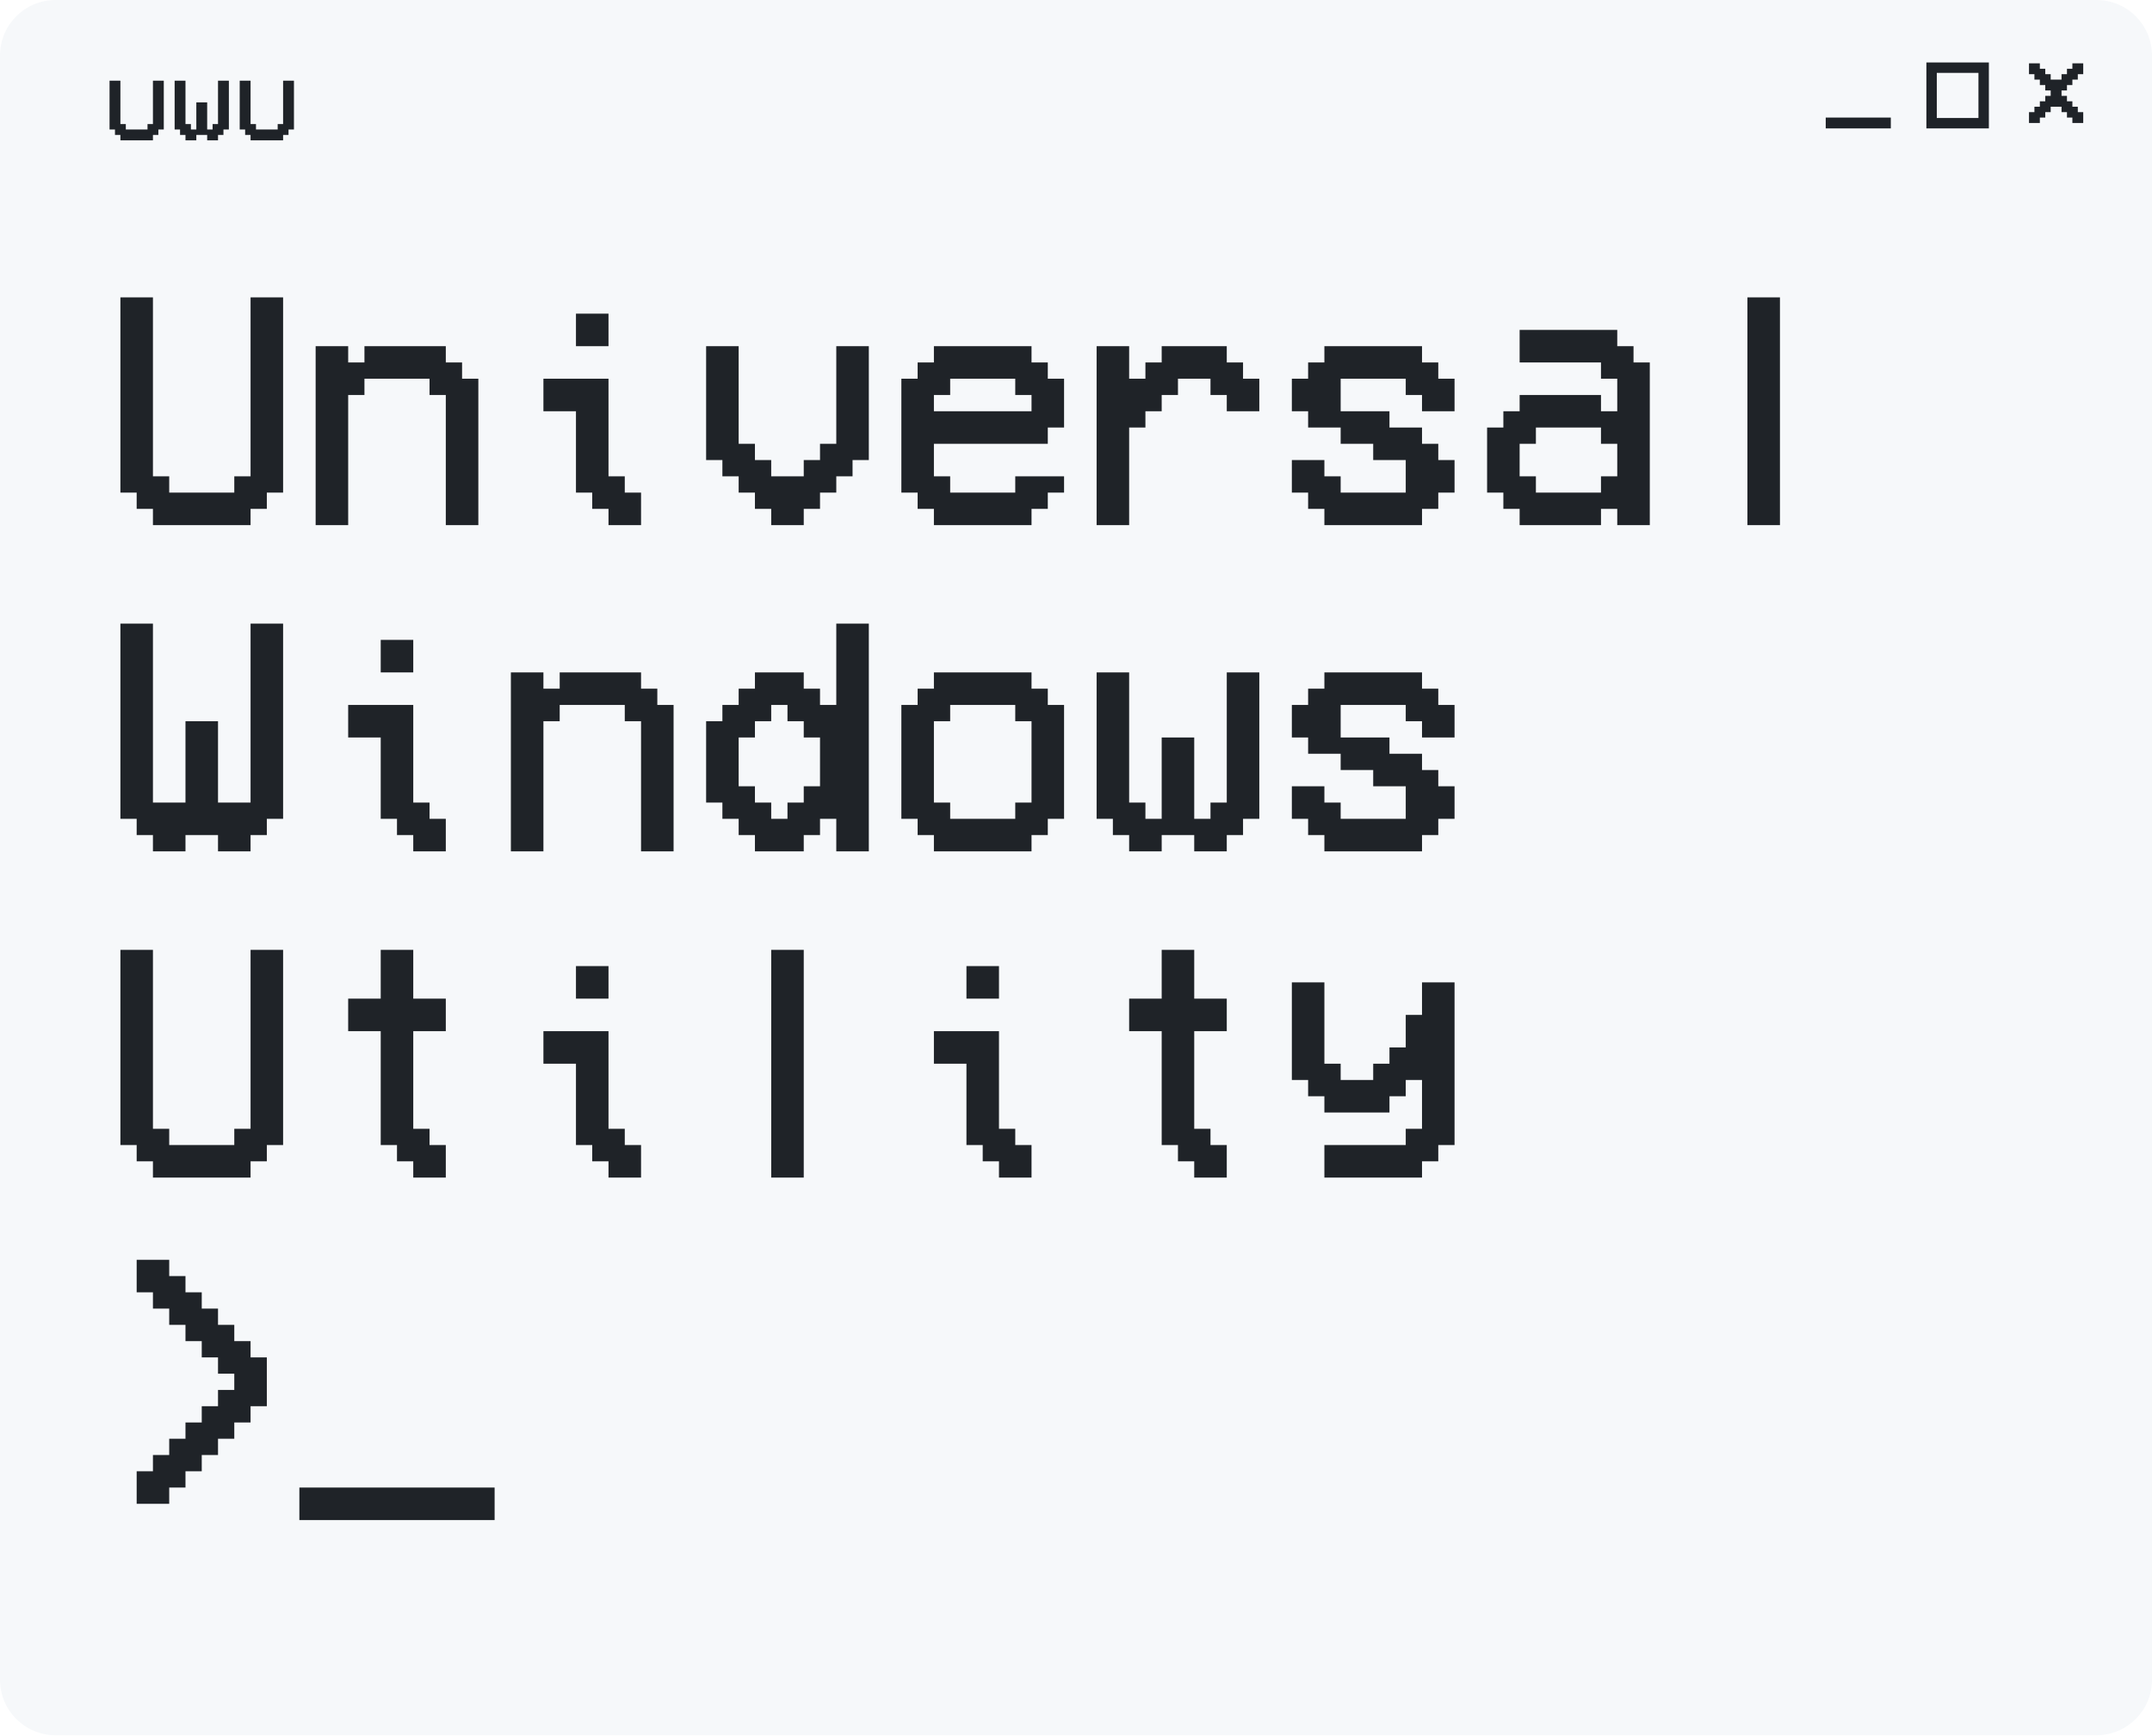
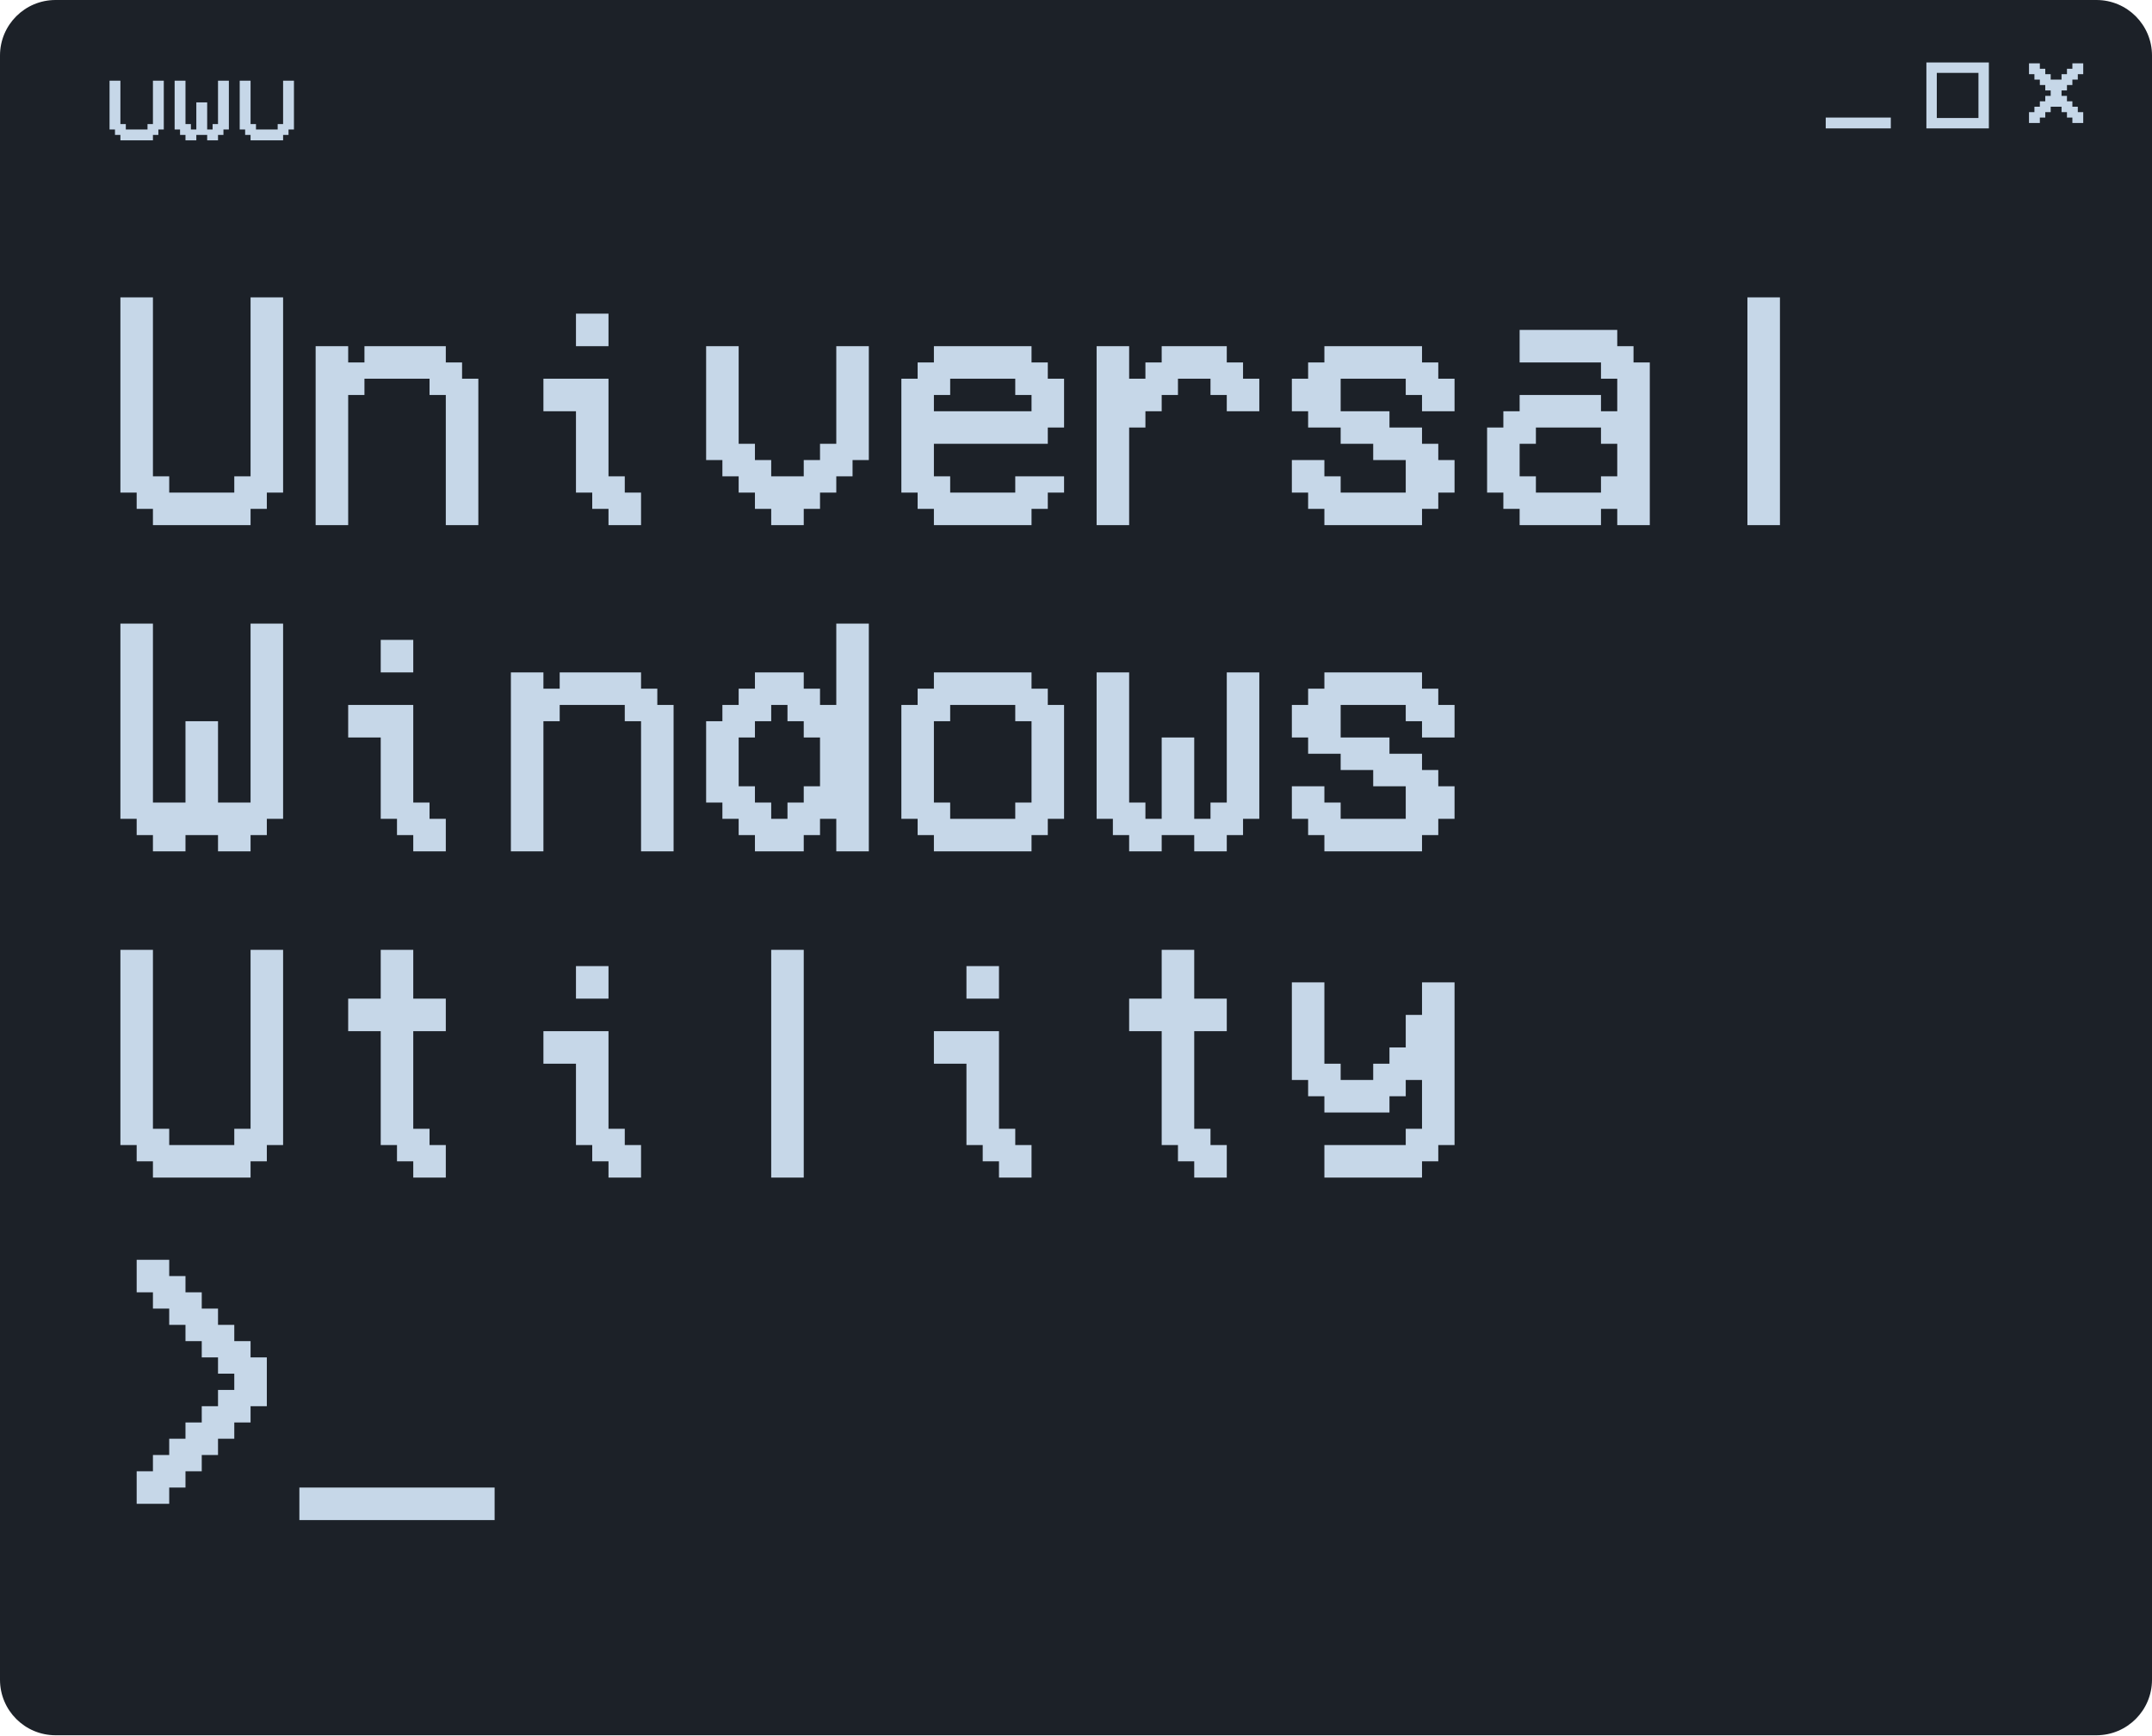
<svg xmlns="http://www.w3.org/2000/svg" width="620" height="500" viewBox="0 0 620 500" fill="none">
-   <rect width="620" height="500" rx="16" fill="#F6F8FA" />
-   <path d="M39.375 141.938H34.688V85.688H44.062V137.25H48.75V141.938H67.5V137.25H72.188V85.688H81.562V141.938H76.875V146.625H72.188V151.312H44.062V146.625H39.375V141.938ZM100.312 113.812V151.312H90.938V99.75H100.312V104.438H105V99.75H128.438V104.438H133.125V109.125H137.812V151.312H128.438V113.812H123.75V109.125H105V113.812H100.312ZM175.312 90.375V99.75H165.938V90.375H175.312ZM180 141.938H184.688V151.312H175.312V146.625H170.625V141.938H165.938V118.5H156.562V109.125H175.312V137.25H180V141.938ZM203.438 99.75H212.812V127.875H217.5V132.562H222.188V137.25H231.562V132.562H236.25V127.875H240.938V99.75H250.312V132.562H245.625V137.25H240.938V141.938H236.25V146.625H231.562V151.312H222.188V146.625H217.5V141.938H212.812V137.25H208.125V132.562H203.438V99.75ZM269.062 113.812V118.5H297.188V113.812H292.5V109.125H273.75V113.812H269.062ZM306.562 137.25V141.938H301.875V146.625H297.188V151.312H269.062V146.625H264.375V141.938H259.688V109.125H264.375V104.438H269.062V99.75H297.188V104.438H301.875V109.125H306.562V123.188H301.875V127.875H269.062V137.25H273.75V141.938H292.5V137.25H306.562ZM325.312 123.188V151.312H315.938V99.75H325.312V109.125H330V104.438H334.688V99.75H353.438V104.438H358.125V109.125H362.812V118.5H353.438V113.812H348.75V109.125H339.375V113.812H334.688V118.5H330V123.188H325.312ZM376.875 141.938H372.188V132.562H381.562V137.25H386.25V141.938H405V132.562H395.625V127.875H386.25V123.188H376.875V118.5H372.188V109.125H376.875V104.438H381.562V99.75H409.688V104.438H414.375V109.125H419.062V118.5H409.688V113.812H405V109.125H386.25V118.5H400.312V123.188H409.688V127.875H414.375V132.562H419.062V141.938H414.375V146.625H409.688V151.312H381.562V146.625H376.875V141.938ZM442.5 141.938H461.25V137.25H465.938V127.875H461.25V123.188H442.5V127.875H437.812V137.25H442.5V141.938ZM437.812 151.312V146.625H433.125V141.938H428.438V123.188H433.125V118.5H437.812V113.812H461.25V118.5H465.938V109.125H461.25V104.438H437.812V95.062H465.938V99.75H470.625V104.438H475.312V151.312H465.938V146.625H461.25V151.312H437.812ZM512.812 85.688V151.312H503.438V85.688H512.812ZM34.688 179.688H44.062V231.25H53.438V207.812H62.812V231.25H72.188V179.688H81.562V235.938H76.875V240.625H72.188V245.312H62.812V240.625H53.438V245.312H44.062V240.625H39.375V235.938H34.688V179.688ZM119.062 184.375V193.75H109.688V184.375H119.062ZM123.75 235.938H128.438V245.312H119.062V240.625H114.375V235.938H109.688V212.5H100.312V203.125H119.062V231.25H123.75V235.938ZM156.562 207.812V245.312H147.188V193.75H156.562V198.438H161.25V193.75H184.688V198.438H189.375V203.125H194.062V245.312H184.688V207.812H180V203.125H161.25V207.812H156.562ZM240.938 203.125V179.688H250.312V245.312H240.938V235.938H236.25V240.625H231.562V245.312H217.5V240.625H212.812V235.938H208.125V231.25H203.438V207.812H208.125V203.125H212.812V198.438H217.5V193.75H231.562V198.438H236.25V203.125H240.938ZM217.5 231.25H222.188V235.938H226.875V231.25H231.562V226.562H236.25V212.5H231.562V207.812H226.875V203.125H222.188V207.812H217.5V212.5H212.812V226.562H217.5V231.25ZM273.75 235.938H292.5V231.25H297.188V207.812H292.5V203.125H273.75V207.812H269.062V231.25H273.75V235.938ZM269.062 245.312V240.625H264.375V235.938H259.688V203.125H264.375V198.438H269.062V193.75H297.188V198.438H301.875V203.125H306.562V235.938H301.875V240.625H297.188V245.312H269.062ZM315.938 193.75H325.312V231.25H330V235.938H334.688V212.5H344.062V235.938H348.75V231.25H353.438V193.75H362.812V235.938H358.125V240.625H353.438V245.312H344.062V240.625H334.688V245.312H325.312V240.625H320.625V235.938H315.938V193.75ZM376.875 235.938H372.188V226.562H381.562V231.25H386.25V235.938H405V226.562H395.625V221.875H386.25V217.188H376.875V212.5H372.188V203.125H376.875V198.438H381.562V193.75H409.688V198.438H414.375V203.125H419.062V212.5H409.688V207.812H405V203.125H386.25V212.5H400.312V217.188H409.688V221.875H414.375V226.562H419.062V235.938H414.375V240.625H409.688V245.312H381.562V240.625H376.875V235.938ZM39.375 329.938H34.688V273.688H44.062V325.25H48.75V329.938H67.5V325.25H72.188V273.688H81.562V329.938H76.875V334.625H72.188V339.312H44.062V334.625H39.375V329.938ZM123.75 329.938H128.438V339.312H119.062V334.625H114.375V329.938H109.688V297.125H100.312V287.75H109.688V273.688H119.062V287.75H128.438V297.125H119.062V325.25H123.75V329.938ZM175.312 278.375V287.75H165.938V278.375H175.312ZM180 329.938H184.688V339.312H175.312V334.625H170.625V329.938H165.938V306.5H156.562V297.125H175.312V325.25H180V329.938ZM231.562 273.688V339.312H222.188V273.688H231.562ZM287.812 278.375V287.75H278.438V278.375H287.812ZM292.5 329.938H297.188V339.312H287.812V334.625H283.125V329.938H278.438V306.5H269.062V297.125H287.812V325.25H292.5V329.938ZM348.75 329.938H353.438V339.312H344.062V334.625H339.375V329.938H334.688V297.125H325.312V287.75H334.688V273.688H344.062V287.75H353.438V297.125H344.062V325.25H348.75V329.938ZM381.562 339.312V329.938H405V325.25H409.688V311.188H405V315.875H400.312V320.562H381.562V315.875H376.875V311.188H372.188V283.062H381.562V306.5H386.25V311.188H395.625V306.5H400.312V301.812H405V292.438H409.688V283.062H419.062V329.938H414.375V334.625H409.688V339.312H381.562ZM48.75 428.625V433.312H39.375V423.938H44.062V419.25H48.75V414.562H53.438V409.875H58.125V405.188H62.812V400.5H67.5V395.812H62.812V391.125H58.125V386.438H53.438V381.75H48.75V377.062H44.062V372.375H39.375V363H48.75V367.688H53.438V372.375H58.125V377.062H62.812V381.75H67.5V386.438H72.188V391.125H76.875V405.188H72.188V409.875H67.5V414.562H62.812V419.25H58.125V423.938H53.438V428.625H48.75ZM86.25 438V428.625H142.5V438H86.25Z" fill="#1F2328" />
-   <path d="M587.688 33.875V35.438H584.562V32.312H586.125V30.75H587.688V29.188H589.25V27.625H590.812V26.062H589.25V24.5H587.688V22.938H586.125V21.375H584.562V18.25H587.688V19.812H589.25V21.375H590.812V22.938H593.938V21.375H595.5V19.812H597.062V18.25H600.188V21.375H598.625V22.938H597.062V24.5H595.5V26.062H593.938V27.625H595.5V29.188H597.062V30.75H598.625V32.312H600.188V35.438H597.062V33.875H595.5V32.312H593.938V30.75H590.812V32.312H589.25V33.875H587.688Z" fill="#1F2328" />
-   <rect x="556.5" y="19.5" width="15" height="16" stroke="#1F2328" stroke-width="3" />
-   <path d="M526 37V33.875H544.75V37H526Z" fill="#1F2328" />
-   <path d="M31.562 23.25H34.688V35.75H36.25V37.312H42.5V35.75H44.062V23.25H47.188V37.312H45.625V38.875H44.062V40.438H34.688V38.875H33.125V37.312H31.562V23.25ZM50.312 23.25H53.438V35.75H55V37.312H56.562V29.5H59.688V37.312H61.25V35.75H62.812V23.25H65.938V37.312H64.375V38.875H62.812V40.438H59.688V38.875H56.562V40.438H53.438V38.875H51.875V37.312H50.312V23.25ZM69.062 23.25H72.188V35.75H73.75V37.312H80V35.75H81.562V23.25H84.688V37.312H83.125V38.875H81.562V40.438H72.188V38.875H70.625V37.312H69.062V23.25Z" fill="#1F2328" />
+   <rect width="620" height="500" rx="16" fill="#1C2128" />
+   <path d="M39.375 141.938H34.688V85.688H44.062V137.25H48.75V141.938H67.5V137.25H72.188V85.688H81.562V141.938H76.875V146.625H72.188V151.312H44.062V146.625H39.375V141.938ZM100.312 113.812V151.312H90.938V99.75H100.312V104.438H105V99.75H128.438V104.438H133.125V109.125H137.812V151.312H128.438V113.812H123.75V109.125H105V113.812H100.312ZM175.312 90.375V99.75H165.938V90.375H175.312ZM180 141.938H184.688V151.312H175.312V146.625H170.625V141.938H165.938V118.5H156.562V109.125H175.312V137.25H180V141.938ZM203.438 99.75H212.812V127.875H217.5V132.562H222.188V137.25H231.562V132.562H236.25V127.875H240.938V99.75H250.312V132.562H245.625V137.25H240.938V141.938H236.25V146.625H231.562V151.312H222.188V146.625H217.5V141.938H212.812V137.25H208.125V132.562H203.438V99.75ZM269.062 113.812V118.5H297.188V113.812H292.5V109.125H273.75V113.812H269.062ZM306.562 137.25V141.938H301.875V146.625H297.188V151.312H269.062V146.625H264.375V141.938H259.688V109.125H264.375V104.438H269.062V99.75H297.188V104.438H301.875V109.125H306.562V123.188H301.875V127.875H269.062V137.25H273.75V141.938H292.5V137.25H306.562ZM325.312 123.188V151.312H315.938V99.75H325.312V109.125H330V104.438H334.688V99.75H353.438V104.438H358.125V109.125H362.812V118.5H353.438V113.812H348.75V109.125H339.375V113.812H334.688V118.5H330V123.188H325.312ZM376.875 141.938H372.188V132.562H381.562V137.25H386.25V141.938H405V132.562H395.625V127.875H386.25V123.188H376.875V118.5H372.188V109.125H376.875V104.438H381.562V99.75H409.688V104.438H414.375V109.125H419.062V118.5H409.688V113.812H405V109.125H386.25V118.5H400.312V123.188H409.688V127.875H414.375V132.562H419.062V141.938H414.375V146.625H409.688V151.312H381.562V146.625H376.875V141.938ZM442.5 141.938H461.25V137.25H465.938V127.875H461.25V123.188H442.5V127.875H437.812V137.25H442.5V141.938ZM437.812 151.312V146.625H433.125V141.938H428.438V123.188H433.125V118.5H437.812V113.812H461.25V118.5H465.938V109.125H461.25V104.438H437.812V95.062H465.938V99.75H470.625V104.438H475.312V151.312H465.938V146.625H461.25V151.312H437.812ZM512.812 85.688V151.312H503.438V85.688H512.812ZM34.688 179.688H44.062V231.25H53.438V207.812H62.812V231.25H72.188V179.688H81.562V235.938H76.875V240.625H72.188V245.312H62.812V240.625H53.438V245.312H44.062V240.625H39.375V235.938H34.688V179.688ZM119.062 184.375V193.75H109.688V184.375H119.062ZM123.75 235.938H128.438V245.312H119.062V240.625H114.375V235.938H109.688V212.5H100.312V203.125H119.062V231.25H123.75V235.938ZM156.562 207.812V245.312H147.188V193.75H156.562V198.438H161.25V193.75H184.688V198.438H189.375V203.125H194.062V245.312H184.688V207.812H180V203.125H161.25V207.812H156.562ZM240.938 203.125V179.688H250.312V245.312H240.938V235.938H236.25V240.625H231.562V245.312H217.5V240.625H212.812V235.938H208.125V231.25H203.438V207.812H208.125V203.125H212.812V198.438H217.5V193.75H231.562V198.438H236.25V203.125H240.938ZM217.5 231.25H222.188V235.938H226.875V231.25H231.562V226.562H236.25V212.5H231.562V207.812H226.875V203.125H222.188V207.812H217.5V212.5H212.812V226.562H217.5V231.25ZM273.75 235.938H292.5V231.25H297.188V207.812H292.5V203.125H273.75V207.812H269.062V231.25H273.75V235.938ZM269.062 245.312V240.625H264.375V235.938H259.688V203.125H264.375V198.438H269.062V193.75H297.188V198.438H301.875V203.125H306.562V235.938H301.875V240.625H297.188V245.312H269.062ZM315.938 193.75H325.312V231.25H330V235.938H334.688V212.5H344.062V235.938H348.75V231.25H353.438V193.75H362.812V235.938H358.125V240.625H353.438V245.312H344.062V240.625H334.688V245.312H325.312V240.625H320.625V235.938H315.938V193.75ZM376.875 235.938H372.188V226.562H381.562V231.25H386.25V235.938H405V226.562H395.625V221.875H386.25V217.188H376.875V212.5H372.188V203.125H376.875V198.438H381.562V193.75H409.688V198.438H414.375V203.125H419.062V212.5H409.688V207.812H405V203.125H386.25V212.5H400.312V217.188H409.688V221.875H414.375V226.562H419.062V235.938H414.375V240.625H409.688V245.312H381.562V240.625H376.875V235.938ZM39.375 329.938H34.688V273.688H44.062V325.25H48.75V329.938H67.5V325.25H72.188V273.688H81.562V329.938H76.875V334.625H72.188V339.312H44.062V334.625H39.375V329.938ZM123.75 329.938H128.438V339.312H119.062V334.625H114.375V329.938H109.688V297.125H100.312V287.75H109.688V273.688H119.062V287.75H128.438V297.125H119.062V325.25H123.75V329.938ZM175.312 278.375V287.75H165.938V278.375H175.312ZM180 329.938H184.688V339.312H175.312V334.625H170.625V329.938H165.938V306.5H156.562V297.125H175.312V325.25H180V329.938ZM231.562 273.688V339.312H222.188V273.688H231.562ZM287.812 278.375V287.75H278.438V278.375H287.812ZM292.5 329.938H297.188V339.312H287.812V334.625H283.125V329.938H278.438V306.5H269.062V297.125H287.812V325.25H292.5V329.938ZM348.75 329.938H353.438V339.312H344.062V334.625H339.375V329.938H334.688V297.125H325.312V287.75H334.688V273.688H344.062V287.75H353.438V297.125H344.062V325.25H348.75V329.938ZM381.562 339.312V329.938H405V325.25H409.688V311.188H405V315.875H400.312V320.562H381.562V315.875H376.875V311.188H372.188V283.062H381.562V306.5H386.25V311.188H395.625V306.5H400.312V301.812H405V292.438H409.688V283.062H419.062V329.938H414.375V334.625H409.688V339.312H381.562ZM48.75 428.625V433.312H39.375V423.938H44.062V419.25H48.75V414.562H53.438V409.875H58.125V405.188H62.812V400.5H67.5V395.812H62.812V391.125H58.125V386.438H53.438V381.75H48.75V377.062H44.062V372.375H39.375V363H48.75V367.688H53.438V372.375H58.125V377.062H62.812V381.75H67.5V386.438H72.188V391.125H76.875V405.188H72.188V409.875H67.5V414.562H62.812V419.25H58.125V423.938H53.438V428.625H48.75ZM86.25 438V428.625H142.5V438H86.25Z" fill="#C6D7E8" />
+   <path d="M587.688 33.875V35.438H584.562V32.312H586.125V30.75H587.688V29.188H589.25V27.625H590.812V26.062H589.25V24.5H587.688V22.938H586.125V21.375H584.562V18.25H587.688V19.812H589.25V21.375H590.812V22.938H593.938V21.375H595.5V19.812H597.062V18.25H600.188V21.375H598.625V22.938H597.062V24.5H595.5V26.062H593.938V27.625H595.5V29.188H597.062V30.75H598.625V32.312H600.188V35.438H597.062V33.875H595.5V32.312H593.938V30.75H590.812V32.312H589.25V33.875H587.688Z" fill="#C6D7E8" />
+   <rect x="556.5" y="19.5" width="15" height="16" stroke="#C6D7E8" stroke-width="3" />
+   <path d="M526 37V33.875H544.75V37H526Z" fill="#C6D7E8" />
+   <path d="M31.562 23.25H34.688V35.75H36.25V37.312H42.5V35.75H44.062V23.25H47.188V37.312H45.625V38.875H44.062V40.438H34.688V38.875H33.125V37.312H31.562V23.25ZM50.312 23.25H53.438V35.75H55V37.312H56.562V29.5H59.688V37.312H61.25V35.75H62.812V23.25H65.938V37.312H64.375V38.875H62.812V40.438H59.688V38.875H56.562V40.438H53.438V38.875H51.875V37.312H50.312V23.25ZM69.062 23.25H72.188V35.75H73.75V37.312H80V35.75H81.562V23.25H84.688V37.312H83.125V38.875H81.562V40.438H72.188V38.875H70.625V37.312H69.062V23.25Z" fill="#C6D7E8" />
</svg>
